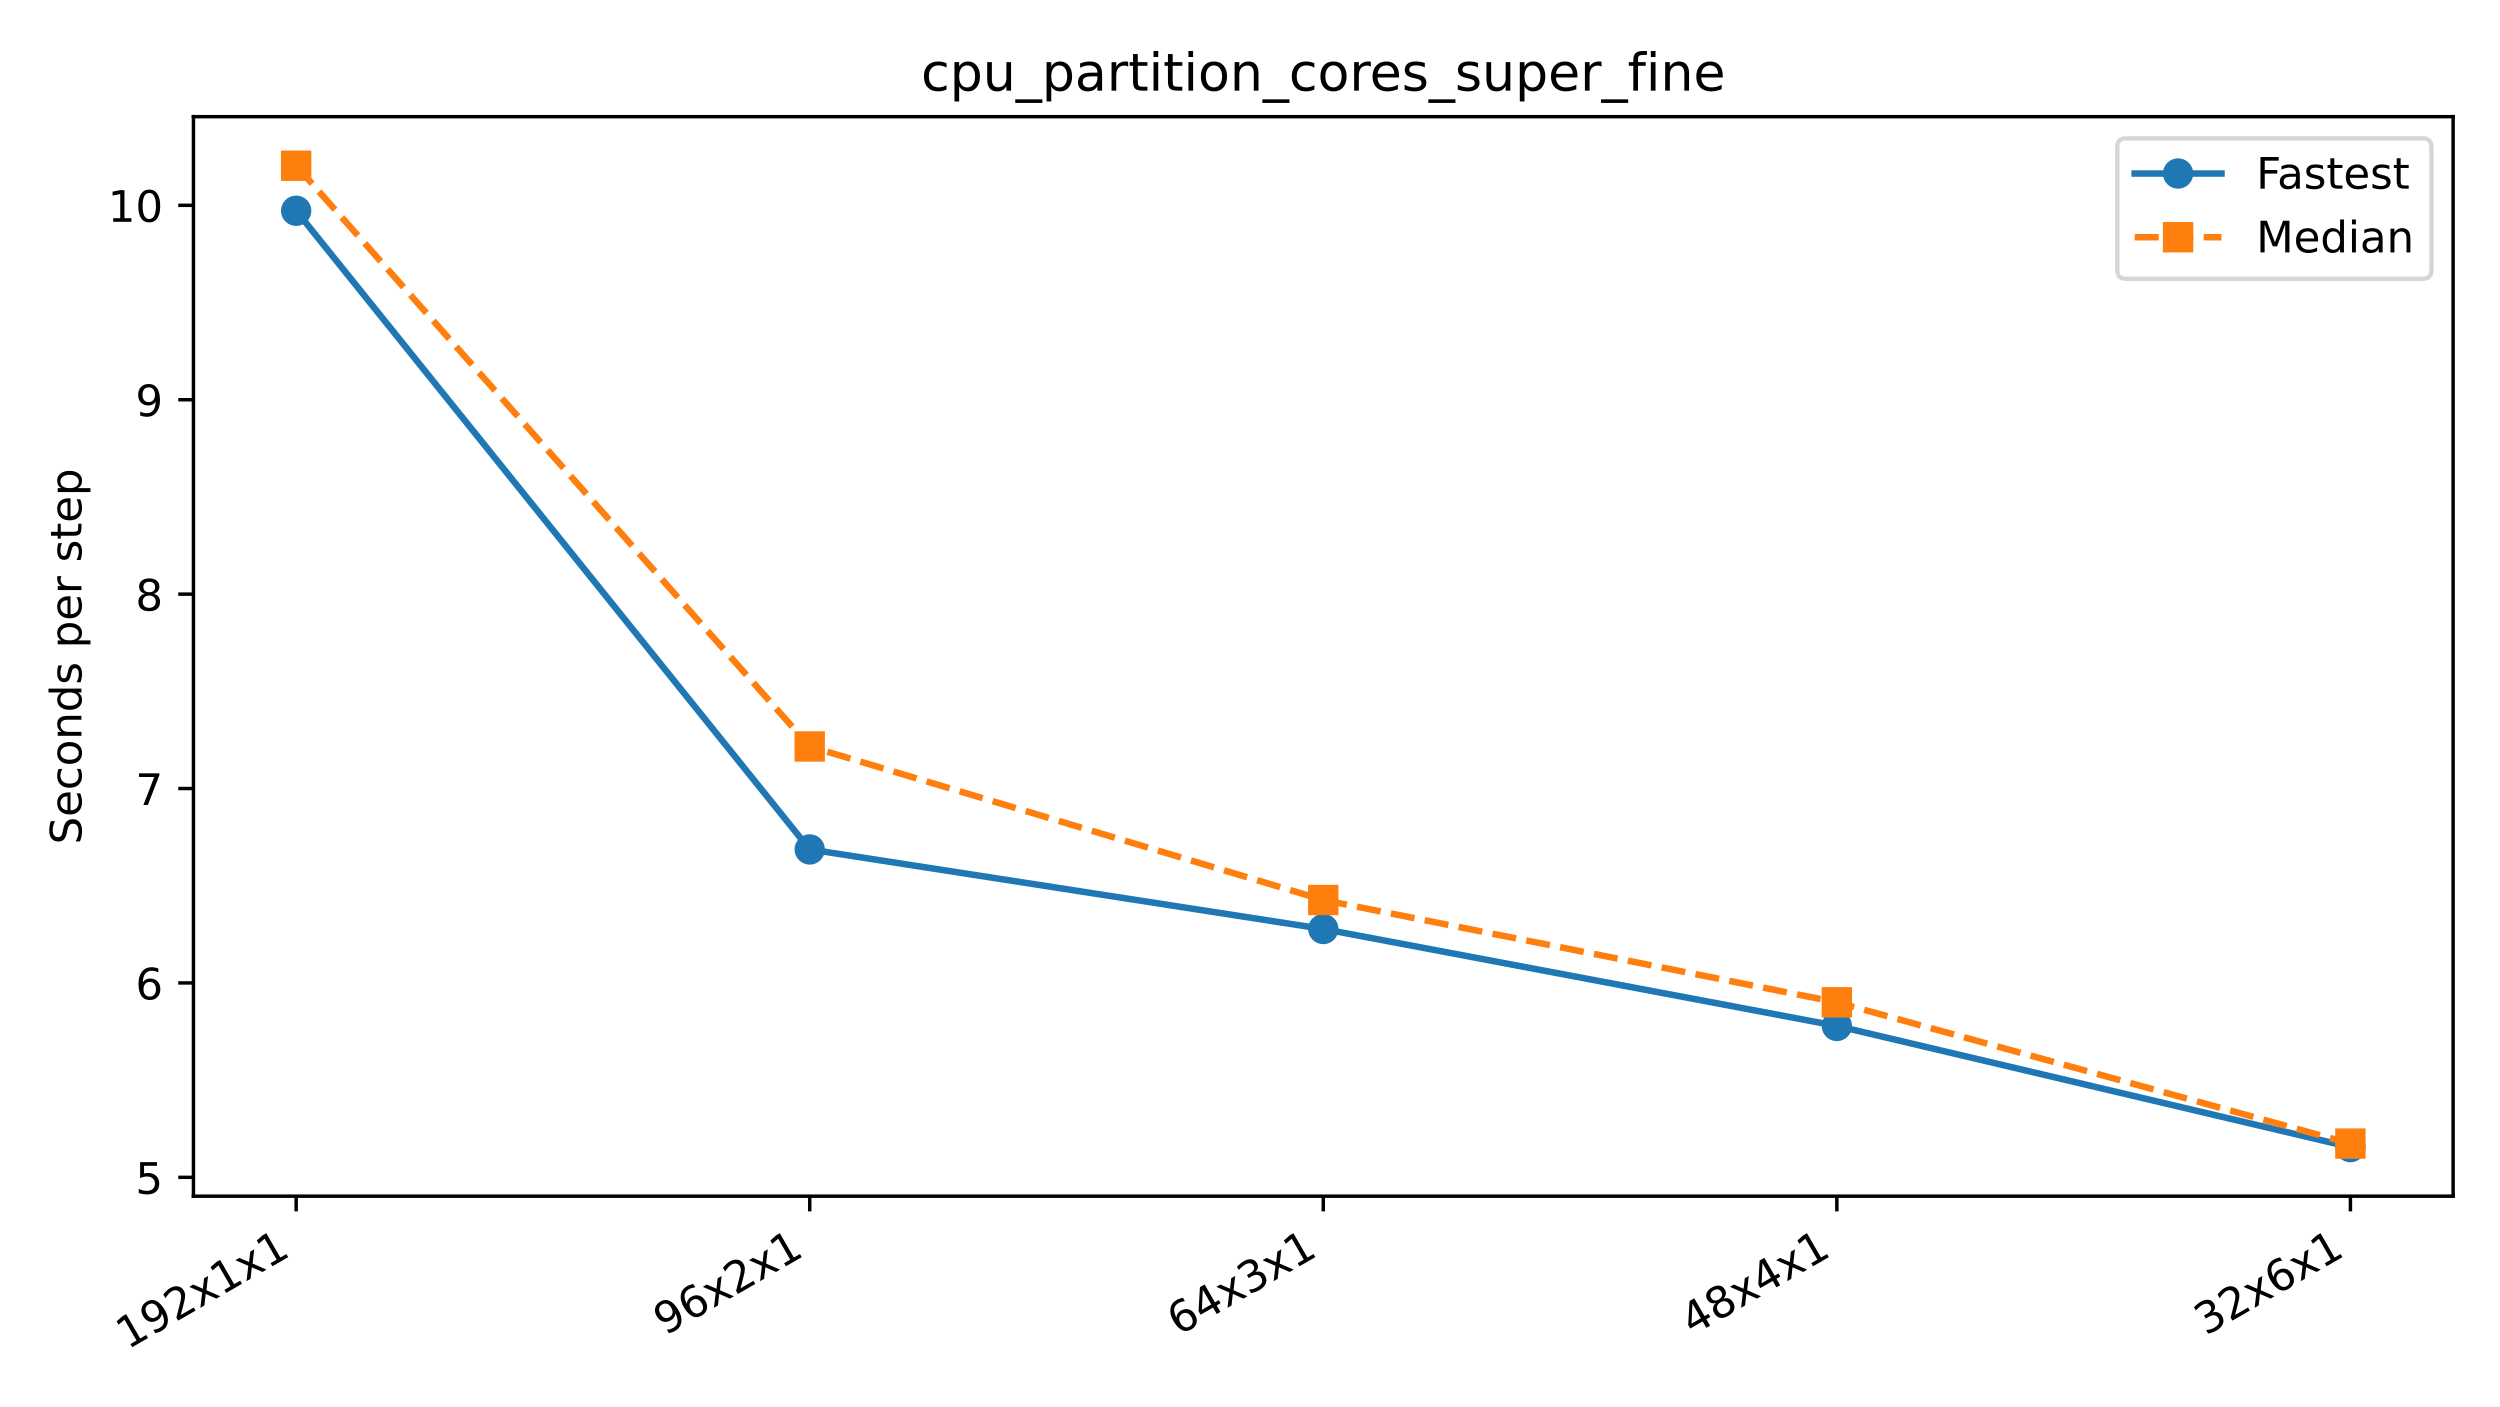
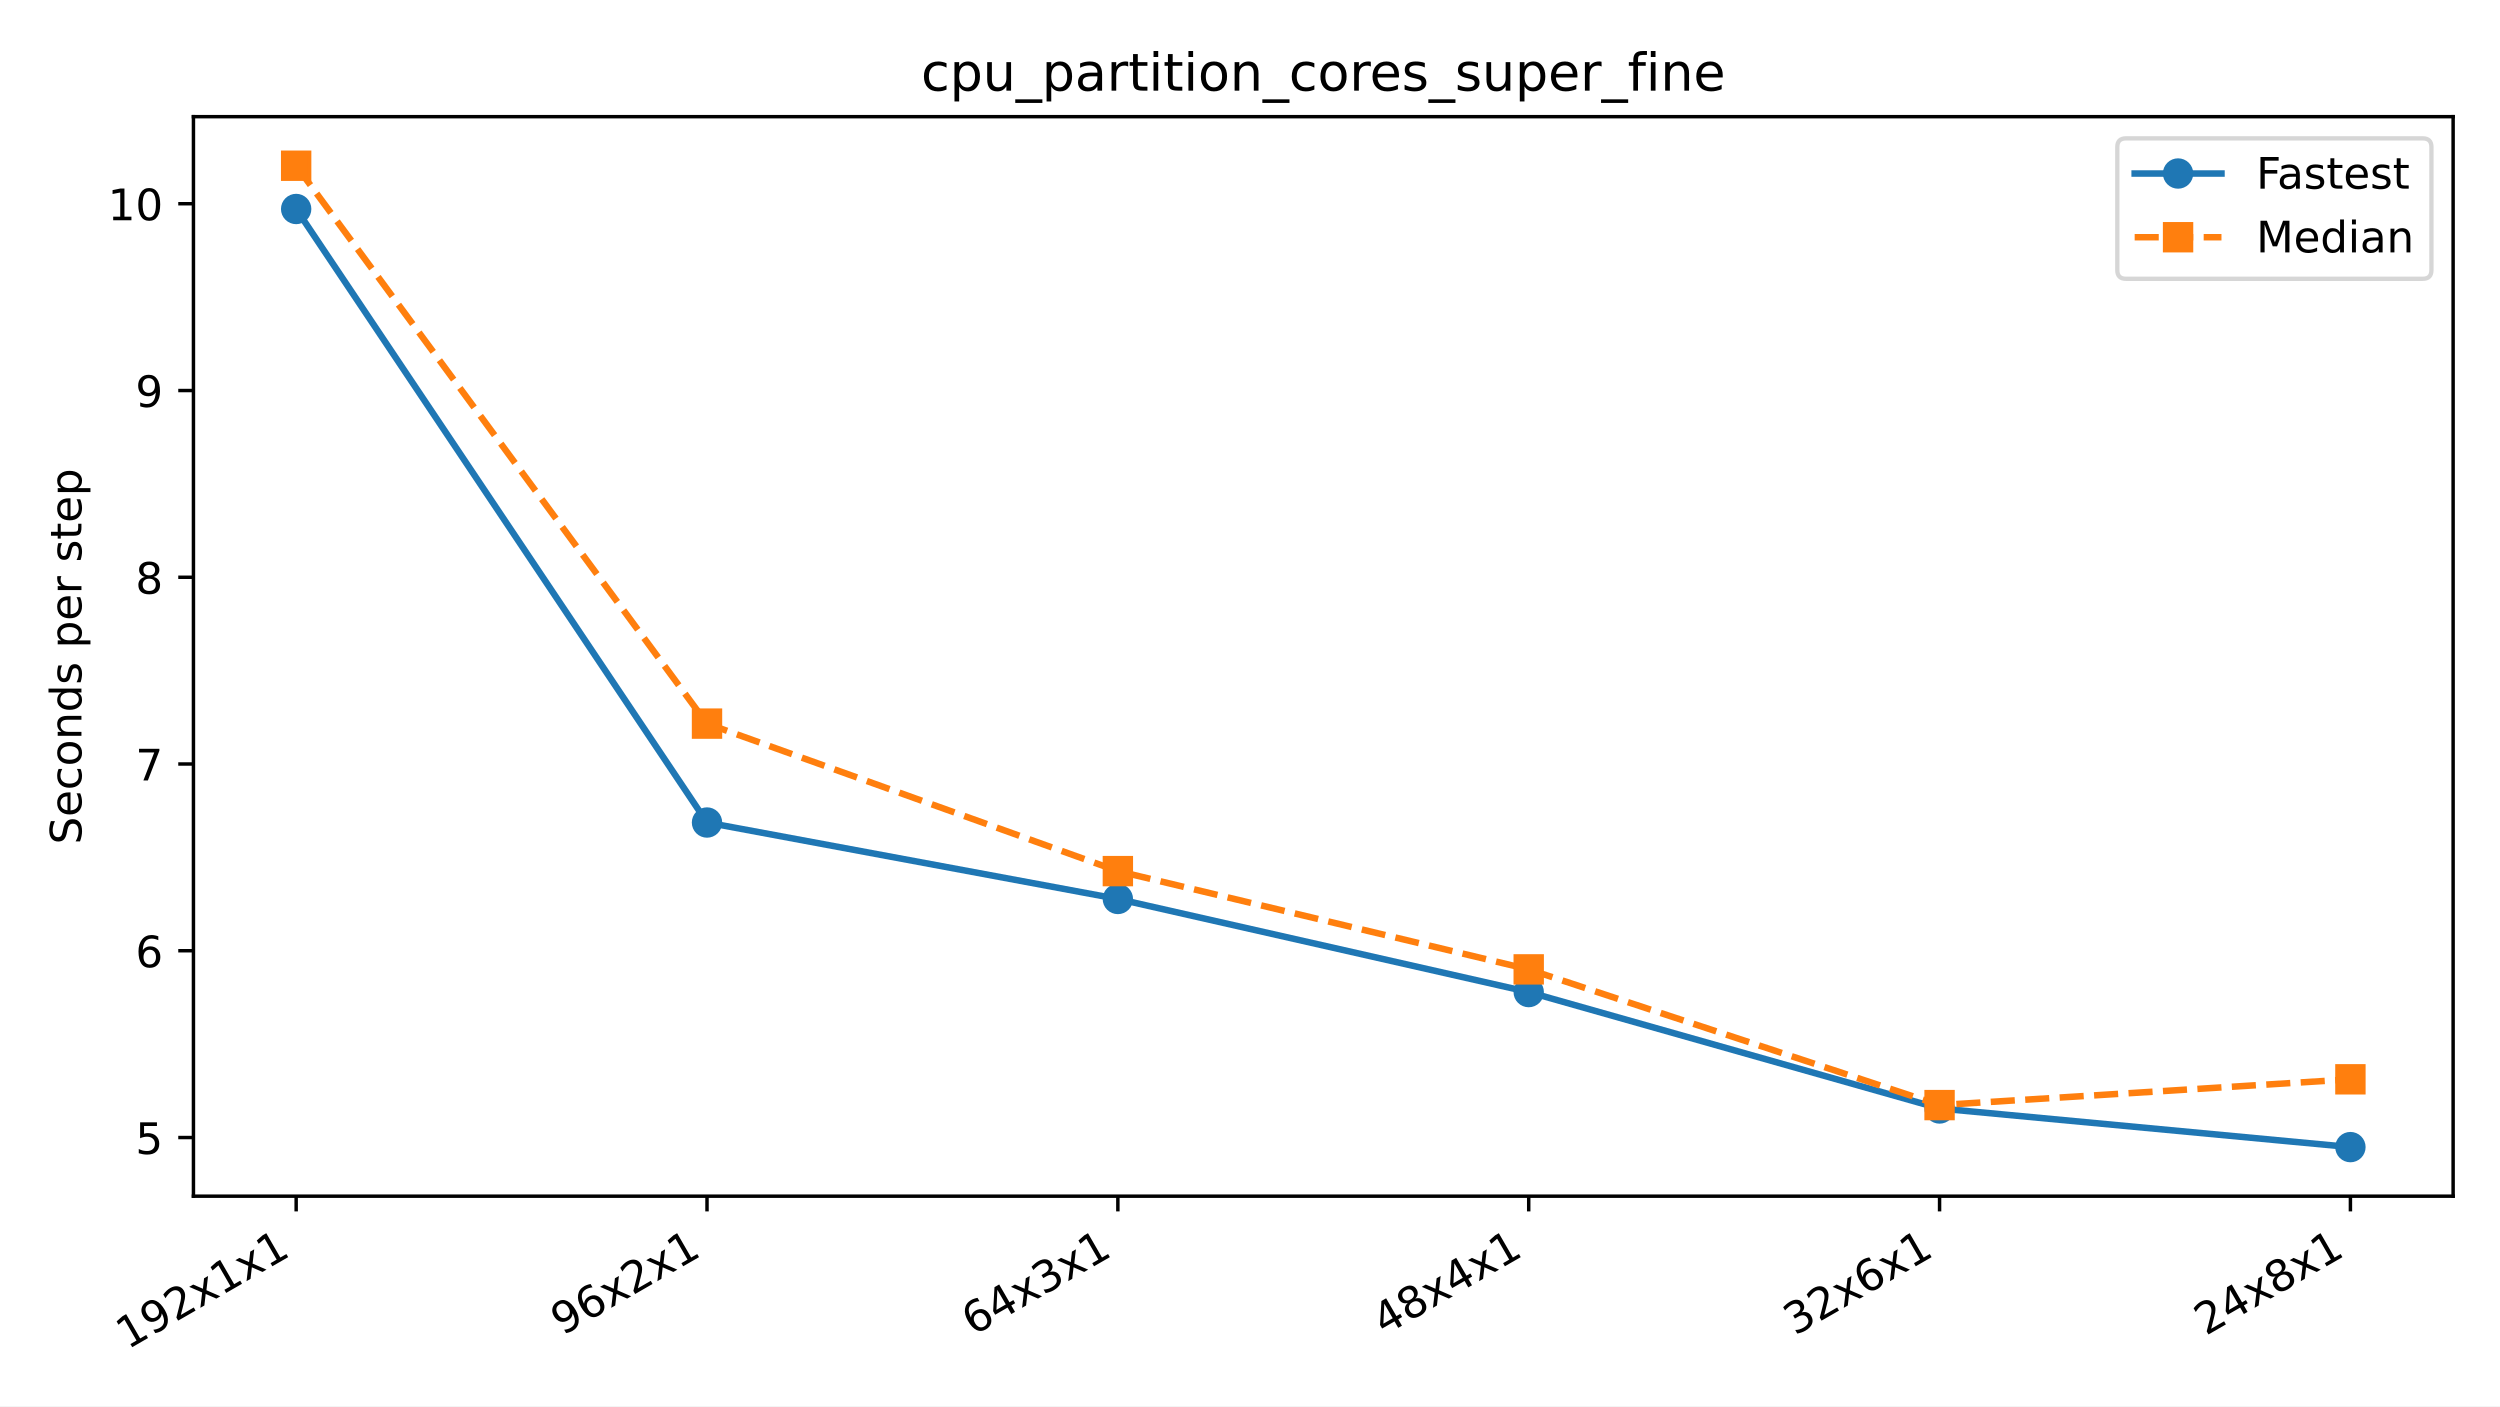
<svg xmlns="http://www.w3.org/2000/svg" xmlns:xlink="http://www.w3.org/1999/xlink" width="576pt" height="324pt" viewBox="0 0 576 324" version="1.1">
  <defs>
    <style type="text/css">*{stroke-linejoin: round; stroke-linecap: butt}</style>
  </defs>
  <g id="figure_1">
    <g id="patch_1">
      <path d="M 0 324 L 576 324 L 576 0 L 0 0 z " style="fill: #ffffff" />
    </g>
    <g id="axes_1">
      <g id="patch_2">
        <path d="M 44.57 275.6 L 565.2 275.6 L 565.2 26.88 L 44.57 26.88 z " style="fill: #ffffff" />
      </g>
      <g id="matplotlib.axis_1">
        <g id="xtick_1">
          <g id="line2d_1">
            <defs>
              <path id="m915a4b6a7f" d="M 0 0 L 0 3.5 " style="stroke: #000000; stroke-width: 0.8" />
            </defs>
            <g>
              <use xlink:href="#m915a4b6a7f" x="68.235" y="275.6" style="stroke: #000000; stroke-width: 0.8" />
            </g>
          </g>
          <g id="text_1">
            <text style="font-size: 10px; font-family: 'DejaVu Sans', 'Bitstream Vera Sans', 'Computer Modern Sans Serif', 'Lucida Grande', 'Verdana', 'Geneva', 'Lucid', 'Arial', 'Helvetica', 'Avant Garde', sans-serif" transform="translate(29.39315 311.0059) rotate(-30)">192x1x1</text>
          </g>
        </g>
        <g id="xtick_2">
          <g id="line2d_2">
            <g>
-               <use xlink:href="#m915a4b6a7f" x="186.56" y="275.6" style="stroke: #000000; stroke-width: 0.8" />
+               <use xlink:href="#m915a4b6a7f" x="162.895" y="275.6" style="stroke: #000000; stroke-width: 0.8" />
            </g>
          </g>
          <g id="text_2">
-             <text style="font-size: 10px; font-family: 'DejaVu Sans', 'Bitstream Vera Sans', 'Computer Modern Sans Serif', 'Lucida Grande', 'Verdana', 'Geneva', 'Lucid', 'Arial', 'Helvetica', 'Avant Garde', sans-serif" transform="translate(153.2282 307.8247) rotate(-30)">96x2x1</text>
+             <text style="font-size: 10px; font-family: 'DejaVu Sans', 'Bitstream Vera Sans', 'Computer Modern Sans Serif', 'Lucida Grande', 'Verdana', 'Geneva', 'Lucid', 'Arial', 'Helvetica', 'Avant Garde', sans-serif" transform="translate(129.5632 307.8247) rotate(-30)">96x2x1</text>
          </g>
        </g>
        <g id="xtick_3">
          <g id="line2d_3">
            <g>
-               <use xlink:href="#m915a4b6a7f" x="304.885" y="275.6" style="stroke: #000000; stroke-width: 0.8" />
+               <use xlink:href="#m915a4b6a7f" x="257.555" y="275.6" style="stroke: #000000; stroke-width: 0.8" />
            </g>
          </g>
          <g id="text_3">
-             <text style="font-size: 10px; font-family: 'DejaVu Sans', 'Bitstream Vera Sans', 'Computer Modern Sans Serif', 'Lucida Grande', 'Verdana', 'Geneva', 'Lucid', 'Arial', 'Helvetica', 'Avant Garde', sans-serif" transform="translate(271.5532 307.8247) rotate(-30)">64x3x1</text>
+             <text style="font-size: 10px; font-family: 'DejaVu Sans', 'Bitstream Vera Sans', 'Computer Modern Sans Serif', 'Lucida Grande', 'Verdana', 'Geneva', 'Lucid', 'Arial', 'Helvetica', 'Avant Garde', sans-serif" transform="translate(224.2232 307.8247) rotate(-30)">64x3x1</text>
          </g>
        </g>
        <g id="xtick_4">
          <g id="line2d_4">
            <g>
-               <use xlink:href="#m915a4b6a7f" x="423.21" y="275.6" style="stroke: #000000; stroke-width: 0.8" />
+               <use xlink:href="#m915a4b6a7f" x="352.215" y="275.6" style="stroke: #000000; stroke-width: 0.8" />
            </g>
          </g>
          <g id="text_4">
-             <text style="font-size: 10px; font-family: 'DejaVu Sans', 'Bitstream Vera Sans', 'Computer Modern Sans Serif', 'Lucida Grande', 'Verdana', 'Geneva', 'Lucid', 'Arial', 'Helvetica', 'Avant Garde', sans-serif" transform="translate(389.8782 307.8247) rotate(-30)">48x4x1</text>
+             <text style="font-size: 10px; font-family: 'DejaVu Sans', 'Bitstream Vera Sans', 'Computer Modern Sans Serif', 'Lucida Grande', 'Verdana', 'Geneva', 'Lucid', 'Arial', 'Helvetica', 'Avant Garde', sans-serif" transform="translate(318.8832 307.8247) rotate(-30)">48x4x1</text>
          </g>
        </g>
        <g id="xtick_5">
          <g id="line2d_5">
            <g>
+               <use xlink:href="#m915a4b6a7f" x="446.875" y="275.6" style="stroke: #000000; stroke-width: 0.8" />
+             </g>
+           </g>
+           <g id="text_5">
+             <text style="font-size: 10px; font-family: 'DejaVu Sans', 'Bitstream Vera Sans', 'Computer Modern Sans Serif', 'Lucida Grande', 'Verdana', 'Geneva', 'Lucid', 'Arial', 'Helvetica', 'Avant Garde', sans-serif" transform="translate(413.5432 307.8247) rotate(-30)">32x6x1</text>
+           </g>
+         </g>
+         <g id="xtick_6">
+           <g id="line2d_6">
+             <g>
              <use xlink:href="#m915a4b6a7f" x="541.535" y="275.6" style="stroke: #000000; stroke-width: 0.8" />
            </g>
          </g>
-           <g id="text_5">
-             <text style="font-size: 10px; font-family: 'DejaVu Sans', 'Bitstream Vera Sans', 'Computer Modern Sans Serif', 'Lucida Grande', 'Verdana', 'Geneva', 'Lucid', 'Arial', 'Helvetica', 'Avant Garde', sans-serif" transform="translate(508.2032 307.8247) rotate(-30)">32x6x1</text>
+           <g id="text_6">
+             <text style="font-size: 10px; font-family: 'DejaVu Sans', 'Bitstream Vera Sans', 'Computer Modern Sans Serif', 'Lucida Grande', 'Verdana', 'Geneva', 'Lucid', 'Arial', 'Helvetica', 'Avant Garde', sans-serif" transform="translate(508.2032 307.8247) rotate(-30)">24x8x1</text>
          </g>
        </g>
      </g>
      <g id="matplotlib.axis_2">
        <g id="ytick_1">
-           <g id="line2d_6">
+           <g id="line2d_7">
            <defs>
              <path id="mc665064905" d="M 0 0 L -3.5 0 " style="stroke: #000000; stroke-width: 0.8" />
            </defs>
            <g>
-               <use xlink:href="#mc665064905" x="44.57" y="271.255" style="stroke: #000000; stroke-width: 0.8" />
-             </g>
-           </g>
-           <g id="text_6">
-             <text style="font-size: 10px; font-family: 'DejaVu Sans', 'Bitstream Vera Sans', 'Computer Modern Sans Serif', 'Lucida Grande', 'Verdana', 'Geneva', 'Lucid', 'Arial', 'Helvetica', 'Avant Garde', sans-serif; text-anchor: end" x="37.57" y="275.054" transform="rotate(-0 37.57 275.0543)">5</text>
+               <use xlink:href="#mc665064905" x="44.57" y="262.081" style="stroke: #000000; stroke-width: 0.8" />
+             </g>
+           </g>
+           <g id="text_7">
+             <text style="font-size: 10px; font-family: 'DejaVu Sans', 'Bitstream Vera Sans', 'Computer Modern Sans Serif', 'Lucida Grande', 'Verdana', 'Geneva', 'Lucid', 'Arial', 'Helvetica', 'Avant Garde', sans-serif; text-anchor: end" x="37.57" y="265.881" transform="rotate(-0 37.57 265.8805)">5</text>
          </g>
        </g>
        <g id="ytick_2">
-           <g id="line2d_7">
-             <g>
-               <use xlink:href="#mc665064905" x="44.57" y="226.465" style="stroke: #000000; stroke-width: 0.8" />
-             </g>
-           </g>
-           <g id="text_7">
-             <text style="font-size: 10px; font-family: 'DejaVu Sans', 'Bitstream Vera Sans', 'Computer Modern Sans Serif', 'Lucida Grande', 'Verdana', 'Geneva', 'Lucid', 'Arial', 'Helvetica', 'Avant Garde', sans-serif; text-anchor: end" x="37.57" y="230.264" transform="rotate(-0 37.57 230.2641)">6</text>
+           <g id="line2d_8">
+             <g>
+               <use xlink:href="#mc665064905" x="44.57" y="219.054" style="stroke: #000000; stroke-width: 0.8" />
+             </g>
+           </g>
+           <g id="text_8">
+             <text style="font-size: 10px; font-family: 'DejaVu Sans', 'Bitstream Vera Sans', 'Computer Modern Sans Serif', 'Lucida Grande', 'Verdana', 'Geneva', 'Lucid', 'Arial', 'Helvetica', 'Avant Garde', sans-serif; text-anchor: end" x="37.57" y="222.853" transform="rotate(-0 37.57 222.8533)">6</text>
          </g>
        </g>
        <g id="ytick_3">
-           <g id="line2d_8">
-             <g>
-               <use xlink:href="#mc665064905" x="44.57" y="181.675" style="stroke: #000000; stroke-width: 0.8" />
-             </g>
-           </g>
-           <g id="text_8">
-             <text style="font-size: 10px; font-family: 'DejaVu Sans', 'Bitstream Vera Sans', 'Computer Modern Sans Serif', 'Lucida Grande', 'Verdana', 'Geneva', 'Lucid', 'Arial', 'Helvetica', 'Avant Garde', sans-serif; text-anchor: end" x="37.57" y="185.474" transform="rotate(-0 37.57 185.4739)">7</text>
+           <g id="line2d_9">
+             <g>
+               <use xlink:href="#mc665064905" x="44.57" y="176.027" style="stroke: #000000; stroke-width: 0.8" />
+             </g>
+           </g>
+           <g id="text_9">
+             <text style="font-size: 10px; font-family: 'DejaVu Sans', 'Bitstream Vera Sans', 'Computer Modern Sans Serif', 'Lucida Grande', 'Verdana', 'Geneva', 'Lucid', 'Arial', 'Helvetica', 'Avant Garde', sans-serif; text-anchor: end" x="37.57" y="179.826" transform="rotate(-0 37.57 179.8261)">7</text>
          </g>
        </g>
        <g id="ytick_4">
-           <g id="line2d_9">
-             <g>
-               <use xlink:href="#mc665064905" x="44.57" y="136.884" style="stroke: #000000; stroke-width: 0.8" />
-             </g>
-           </g>
-           <g id="text_9">
-             <text style="font-size: 10px; font-family: 'DejaVu Sans', 'Bitstream Vera Sans', 'Computer Modern Sans Serif', 'Lucida Grande', 'Verdana', 'Geneva', 'Lucid', 'Arial', 'Helvetica', 'Avant Garde', sans-serif; text-anchor: end" x="37.57" y="140.684" transform="rotate(-0 37.57 140.6837)">8</text>
+           <g id="line2d_10">
+             <g>
+               <use xlink:href="#mc665064905" x="44.57" y="133" style="stroke: #000000; stroke-width: 0.8" />
+             </g>
+           </g>
+           <g id="text_10">
+             <text style="font-size: 10px; font-family: 'DejaVu Sans', 'Bitstream Vera Sans', 'Computer Modern Sans Serif', 'Lucida Grande', 'Verdana', 'Geneva', 'Lucid', 'Arial', 'Helvetica', 'Avant Garde', sans-serif; text-anchor: end" x="37.57" y="136.799" transform="rotate(-0 37.57 136.7988)">8</text>
          </g>
        </g>
        <g id="ytick_5">
-           <g id="line2d_10">
-             <g>
-               <use xlink:href="#mc665064905" x="44.57" y="92.094" style="stroke: #000000; stroke-width: 0.8" />
-             </g>
-           </g>
-           <g id="text_10">
-             <text style="font-size: 10px; font-family: 'DejaVu Sans', 'Bitstream Vera Sans', 'Computer Modern Sans Serif', 'Lucida Grande', 'Verdana', 'Geneva', 'Lucid', 'Arial', 'Helvetica', 'Avant Garde', sans-serif; text-anchor: end" x="37.57" y="95.893" transform="rotate(-0 37.57 95.89349)">9</text>
+           <g id="line2d_11">
+             <g>
+               <use xlink:href="#mc665064905" x="44.57" y="89.972" style="stroke: #000000; stroke-width: 0.8" />
+             </g>
+           </g>
+           <g id="text_11">
+             <text style="font-size: 10px; font-family: 'DejaVu Sans', 'Bitstream Vera Sans', 'Computer Modern Sans Serif', 'Lucida Grande', 'Verdana', 'Geneva', 'Lucid', 'Arial', 'Helvetica', 'Avant Garde', sans-serif; text-anchor: end" x="37.57" y="93.772" transform="rotate(-0 37.57 93.7716)">9</text>
          </g>
        </g>
        <g id="ytick_6">
-           <g id="line2d_11">
-             <g>
-               <use xlink:href="#mc665064905" x="44.57" y="47.304" style="stroke: #000000; stroke-width: 0.8" />
-             </g>
-           </g>
-           <g id="text_11">
-             <text style="font-size: 10px; font-family: 'DejaVu Sans', 'Bitstream Vera Sans', 'Computer Modern Sans Serif', 'Lucida Grande', 'Verdana', 'Geneva', 'Lucid', 'Arial', 'Helvetica', 'Avant Garde', sans-serif; text-anchor: end" x="37.57" y="51.103" transform="rotate(-0 37.57 51.10328)">10</text>
-           </g>
-         </g>
-         <g id="text_12">
+           <g id="line2d_12">
+             <g>
+               <use xlink:href="#mc665064905" x="44.57" y="46.945" style="stroke: #000000; stroke-width: 0.8" />
+             </g>
+           </g>
+           <g id="text_12">
+             <text style="font-size: 10px; font-family: 'DejaVu Sans', 'Bitstream Vera Sans', 'Computer Modern Sans Serif', 'Lucida Grande', 'Verdana', 'Geneva', 'Lucid', 'Arial', 'Helvetica', 'Avant Garde', sans-serif; text-anchor: end" x="37.57" y="50.744" transform="rotate(-0 37.57 50.74437)">10</text>
+           </g>
+         </g>
+         <g id="text_13">
          <text style="font-size: 10px; font-family: 'DejaVu Sans', 'Bitstream Vera Sans', 'Computer Modern Sans Serif', 'Lucida Grande', 'Verdana', 'Geneva', 'Lucid', 'Arial', 'Helvetica', 'Avant Garde', sans-serif; text-anchor: middle" x="18.765" y="151.24" transform="rotate(-90 18.76531 151.2402)">Seconds per step</text>
        </g>
      </g>
-       <g id="line2d_12">
-         <path d="M 68.235 48.56 L 186.56 195.71 L 304.885 214.044 L 423.21 236.376 L 541.535 264.295 " clip-path="url(#p921521c701)" style="fill: none; stroke: #1f77b4; stroke-width: 1.5; stroke-linecap: square" />
+       <g id="line2d_13">
+         <path d="M 68.235 48.152 L 162.895 189.509 L 257.555 207.122 L 352.215 228.575 L 446.875 255.395 L 541.535 264.295 " clip-path="url(#p921521c701)" style="fill: none; stroke: #1f77b4; stroke-width: 1.5; stroke-linecap: square" />
        <defs>
          <path id="mfb15104b4f" d="M 0 3 C 0.796 3 1.559 2.684 2.121 2.121 C 2.684 1.559 3 0.796 3 0 C 3 -0.796 2.684 -1.559 2.121 -2.121 C 1.559 -2.684 0.796 -3 0 -3 C -0.796 -3 -1.559 -2.684 -2.121 -2.121 C -2.684 -1.559 -3 -0.796 -3 0 C -3 0.796 -2.684 1.559 -2.121 2.121 C -1.559 2.684 -0.796 3 0 3 z " style="stroke: #1f77b4" />
        </defs>
        <g clip-path="url(#p921521c701)">
-           <use xlink:href="#mfb15104b4f" x="68.235" y="48.56" style="fill: #1f77b4; stroke: #1f77b4" />
-           <use xlink:href="#mfb15104b4f" x="186.56" y="195.71" style="fill: #1f77b4; stroke: #1f77b4" />
-           <use xlink:href="#mfb15104b4f" x="304.885" y="214.044" style="fill: #1f77b4; stroke: #1f77b4" />
-           <use xlink:href="#mfb15104b4f" x="423.21" y="236.376" style="fill: #1f77b4; stroke: #1f77b4" />
+           <use xlink:href="#mfb15104b4f" x="68.235" y="48.152" style="fill: #1f77b4; stroke: #1f77b4" />
+           <use xlink:href="#mfb15104b4f" x="162.895" y="189.509" style="fill: #1f77b4; stroke: #1f77b4" />
+           <use xlink:href="#mfb15104b4f" x="257.555" y="207.122" style="fill: #1f77b4; stroke: #1f77b4" />
+           <use xlink:href="#mfb15104b4f" x="352.215" y="228.575" style="fill: #1f77b4; stroke: #1f77b4" />
+           <use xlink:href="#mfb15104b4f" x="446.875" y="255.395" style="fill: #1f77b4; stroke: #1f77b4" />
          <use xlink:href="#mfb15104b4f" x="541.535" y="264.295" style="fill: #1f77b4; stroke: #1f77b4" />
        </g>
      </g>
-       <g id="line2d_13">
-         <path d="M 68.235 38.185 L 186.56 171.989 L 304.885 207.364 L 423.21 230.933 L 541.535 263.481 " clip-path="url(#p921521c701)" style="fill: none; stroke-dasharray: 5.55,2.4; stroke-dashoffset: 0; stroke: #ff7f0e; stroke-width: 1.5" />
+       <g id="line2d_14">
+         <path d="M 68.235 38.185 L 162.895 166.722 L 257.555 200.705 L 352.215 223.346 L 446.875 254.614 L 541.535 248.674 " clip-path="url(#p921521c701)" style="fill: none; stroke-dasharray: 5.55,2.4; stroke-dashoffset: 0; stroke: #ff7f0e; stroke-width: 1.5" />
        <defs>
          <path id="m5a906554f0" d="M -3 3 L 3 3 L 3 -3 L -3 -3 z " style="stroke: #ff7f0e; stroke-linejoin: miter" />
        </defs>
        <g clip-path="url(#p921521c701)">
          <use xlink:href="#m5a906554f0" x="68.235" y="38.185" style="fill: #ff7f0e; stroke: #ff7f0e; stroke-linejoin: miter" />
-           <use xlink:href="#m5a906554f0" x="186.56" y="171.989" style="fill: #ff7f0e; stroke: #ff7f0e; stroke-linejoin: miter" />
-           <use xlink:href="#m5a906554f0" x="304.885" y="207.364" style="fill: #ff7f0e; stroke: #ff7f0e; stroke-linejoin: miter" />
-           <use xlink:href="#m5a906554f0" x="423.21" y="230.933" style="fill: #ff7f0e; stroke: #ff7f0e; stroke-linejoin: miter" />
-           <use xlink:href="#m5a906554f0" x="541.535" y="263.481" style="fill: #ff7f0e; stroke: #ff7f0e; stroke-linejoin: miter" />
+           <use xlink:href="#m5a906554f0" x="162.895" y="166.722" style="fill: #ff7f0e; stroke: #ff7f0e; stroke-linejoin: miter" />
+           <use xlink:href="#m5a906554f0" x="257.555" y="200.705" style="fill: #ff7f0e; stroke: #ff7f0e; stroke-linejoin: miter" />
+           <use xlink:href="#m5a906554f0" x="352.215" y="223.346" style="fill: #ff7f0e; stroke: #ff7f0e; stroke-linejoin: miter" />
+           <use xlink:href="#m5a906554f0" x="446.875" y="254.614" style="fill: #ff7f0e; stroke: #ff7f0e; stroke-linejoin: miter" />
+           <use xlink:href="#m5a906554f0" x="541.535" y="248.674" style="fill: #ff7f0e; stroke: #ff7f0e; stroke-linejoin: miter" />
        </g>
      </g>
      <g id="patch_3">
        <path d="M 44.57 275.6 L 44.57 26.88 " style="fill: none; stroke: #000000; stroke-width: 0.8; stroke-linejoin: miter; stroke-linecap: square" />
      </g>
      <g id="patch_4">
        <path d="M 565.2 275.6 L 565.2 26.88 " style="fill: none; stroke: #000000; stroke-width: 0.8; stroke-linejoin: miter; stroke-linecap: square" />
      </g>
      <g id="patch_5">
        <path d="M 44.57 275.6 L 565.2 275.6 " style="fill: none; stroke: #000000; stroke-width: 0.8; stroke-linejoin: miter; stroke-linecap: square" />
      </g>
      <g id="patch_6">
        <path d="M 44.57 26.88 L 565.2 26.88 " style="fill: none; stroke: #000000; stroke-width: 0.8; stroke-linejoin: miter; stroke-linecap: square" />
      </g>
-       <g id="text_13">
+       <g id="text_14">
        <text style="font-size: 12px; font-family: 'DejaVu Sans', 'Bitstream Vera Sans', 'Computer Modern Sans Serif', 'Lucida Grande', 'Verdana', 'Geneva', 'Lucid', 'Arial', 'Helvetica', 'Avant Garde', sans-serif; text-anchor: middle" x="304.885" y="20.88" transform="rotate(-0 304.885 20.88)">cpu_partition_cores_super_fine</text>
      </g>
      <g id="legend_1">
        <g id="patch_7">
          <path d="M 489.827 64.236 L 558.2 64.236 Q 560.2 64.236 560.2 62.236 L 560.2 33.88 Q 560.2 31.88 558.2 31.88 L 489.827 31.88 Q 487.827 31.88 487.827 33.88 L 487.827 62.236 Q 487.827 64.236 489.827 64.236 z " style="fill: #ffffff; opacity: 0.8; stroke: #cccccc; stroke-linejoin: miter" />
        </g>
-         <g id="line2d_14">
+         <g id="line2d_15">
          <path d="M 491.827 39.978 L 501.827 39.978 L 511.827 39.978 " style="fill: none; stroke: #1f77b4; stroke-width: 1.5; stroke-linecap: square" />
          <g>
            <use xlink:href="#mfb15104b4f" x="501.827" y="39.978" style="fill: #1f77b4; stroke: #1f77b4" />
          </g>
        </g>
-         <g id="text_14">
+         <g id="text_15">
          <text style="font-size: 10px; font-family: 'DejaVu Sans', 'Bitstream Vera Sans', 'Computer Modern Sans Serif', 'Lucida Grande', 'Verdana', 'Geneva', 'Lucid', 'Arial', 'Helvetica', 'Avant Garde', sans-serif; text-anchor: start" x="519.827" y="43.478" transform="rotate(-0 519.8266 43.47844)">Fastest</text>
        </g>
-         <g id="line2d_15">
+         <g id="line2d_16">
          <path d="M 491.827 54.657 L 501.827 54.657 L 511.827 54.657 " style="fill: none; stroke-dasharray: 5.55,2.4; stroke-dashoffset: 0; stroke: #ff7f0e; stroke-width: 1.5" />
          <g>
            <use xlink:href="#m5a906554f0" x="501.827" y="54.657" style="fill: #ff7f0e; stroke: #ff7f0e; stroke-linejoin: miter" />
          </g>
        </g>
-         <g id="text_15">
+         <g id="text_16">
          <text style="font-size: 10px; font-family: 'DejaVu Sans', 'Bitstream Vera Sans', 'Computer Modern Sans Serif', 'Lucida Grande', 'Verdana', 'Geneva', 'Lucid', 'Arial', 'Helvetica', 'Avant Garde', sans-serif; text-anchor: start" x="519.827" y="58.157" transform="rotate(-0 519.8266 58.15656)">Median</text>
        </g>
      </g>
    </g>
  </g>
  <defs>
    <clipPath id="p921521c701">
      <rect x="44.57" y="26.88" width="520.63" height="248.72" />
    </clipPath>
  </defs>
</svg>
